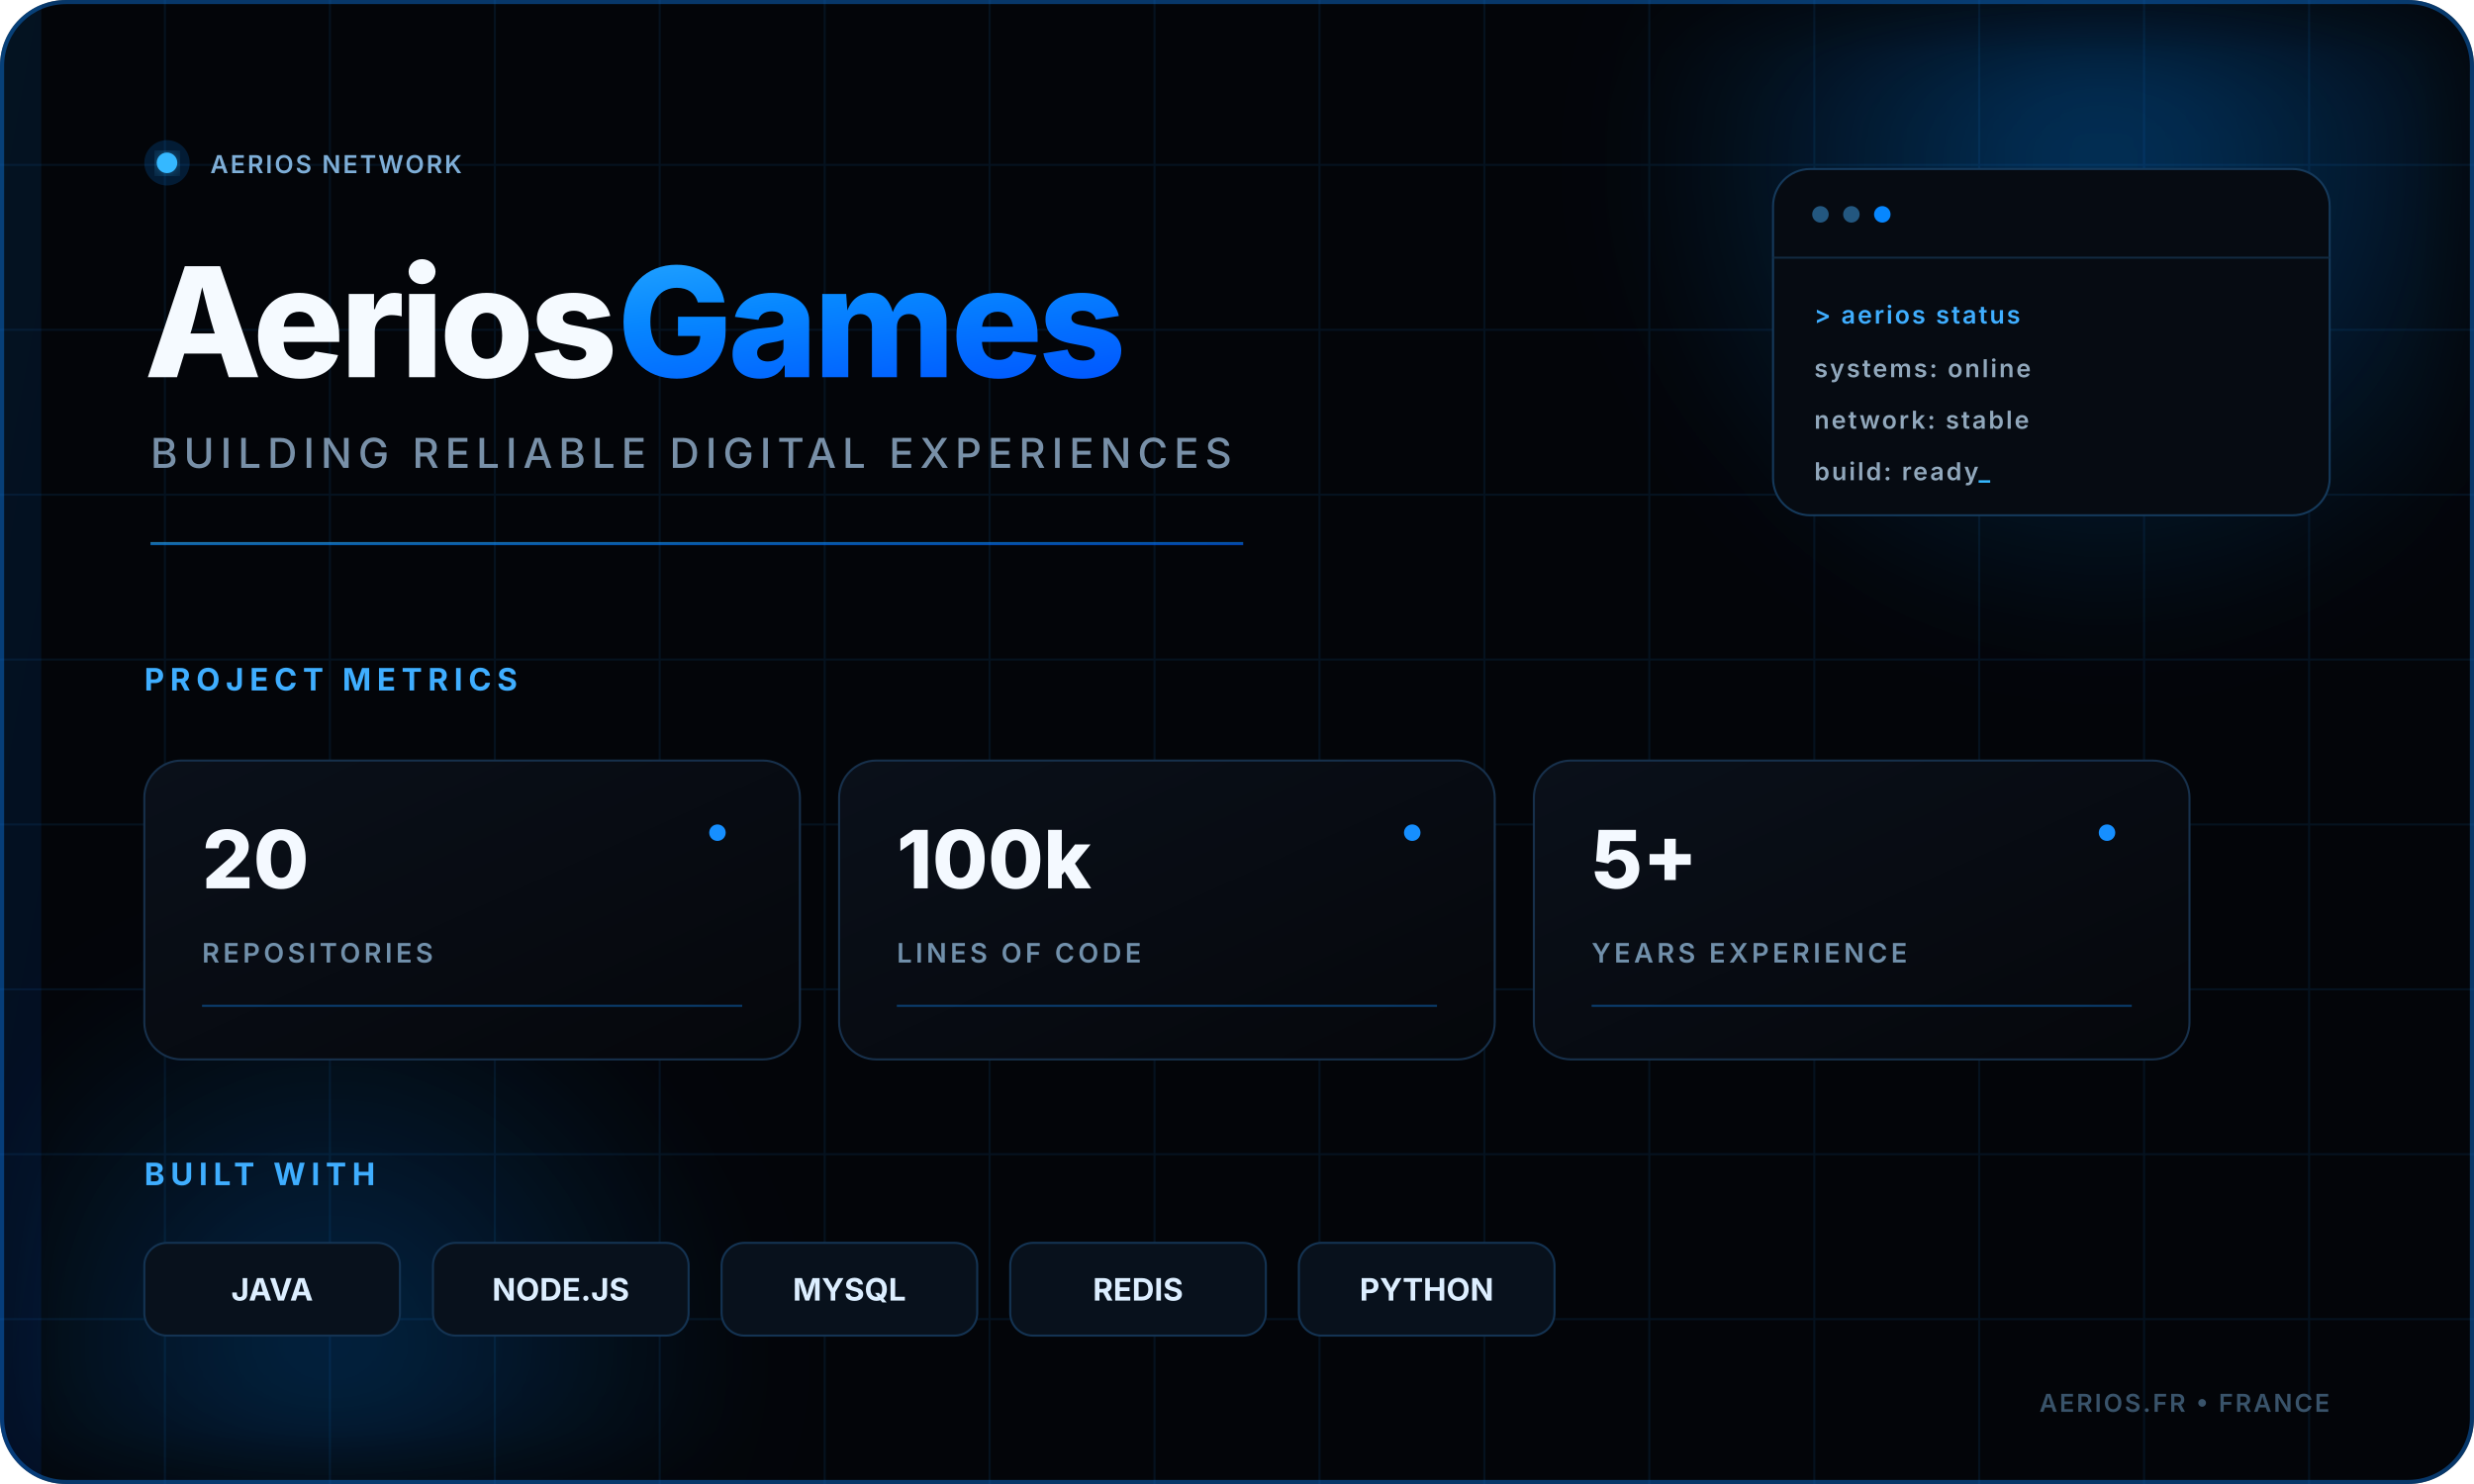
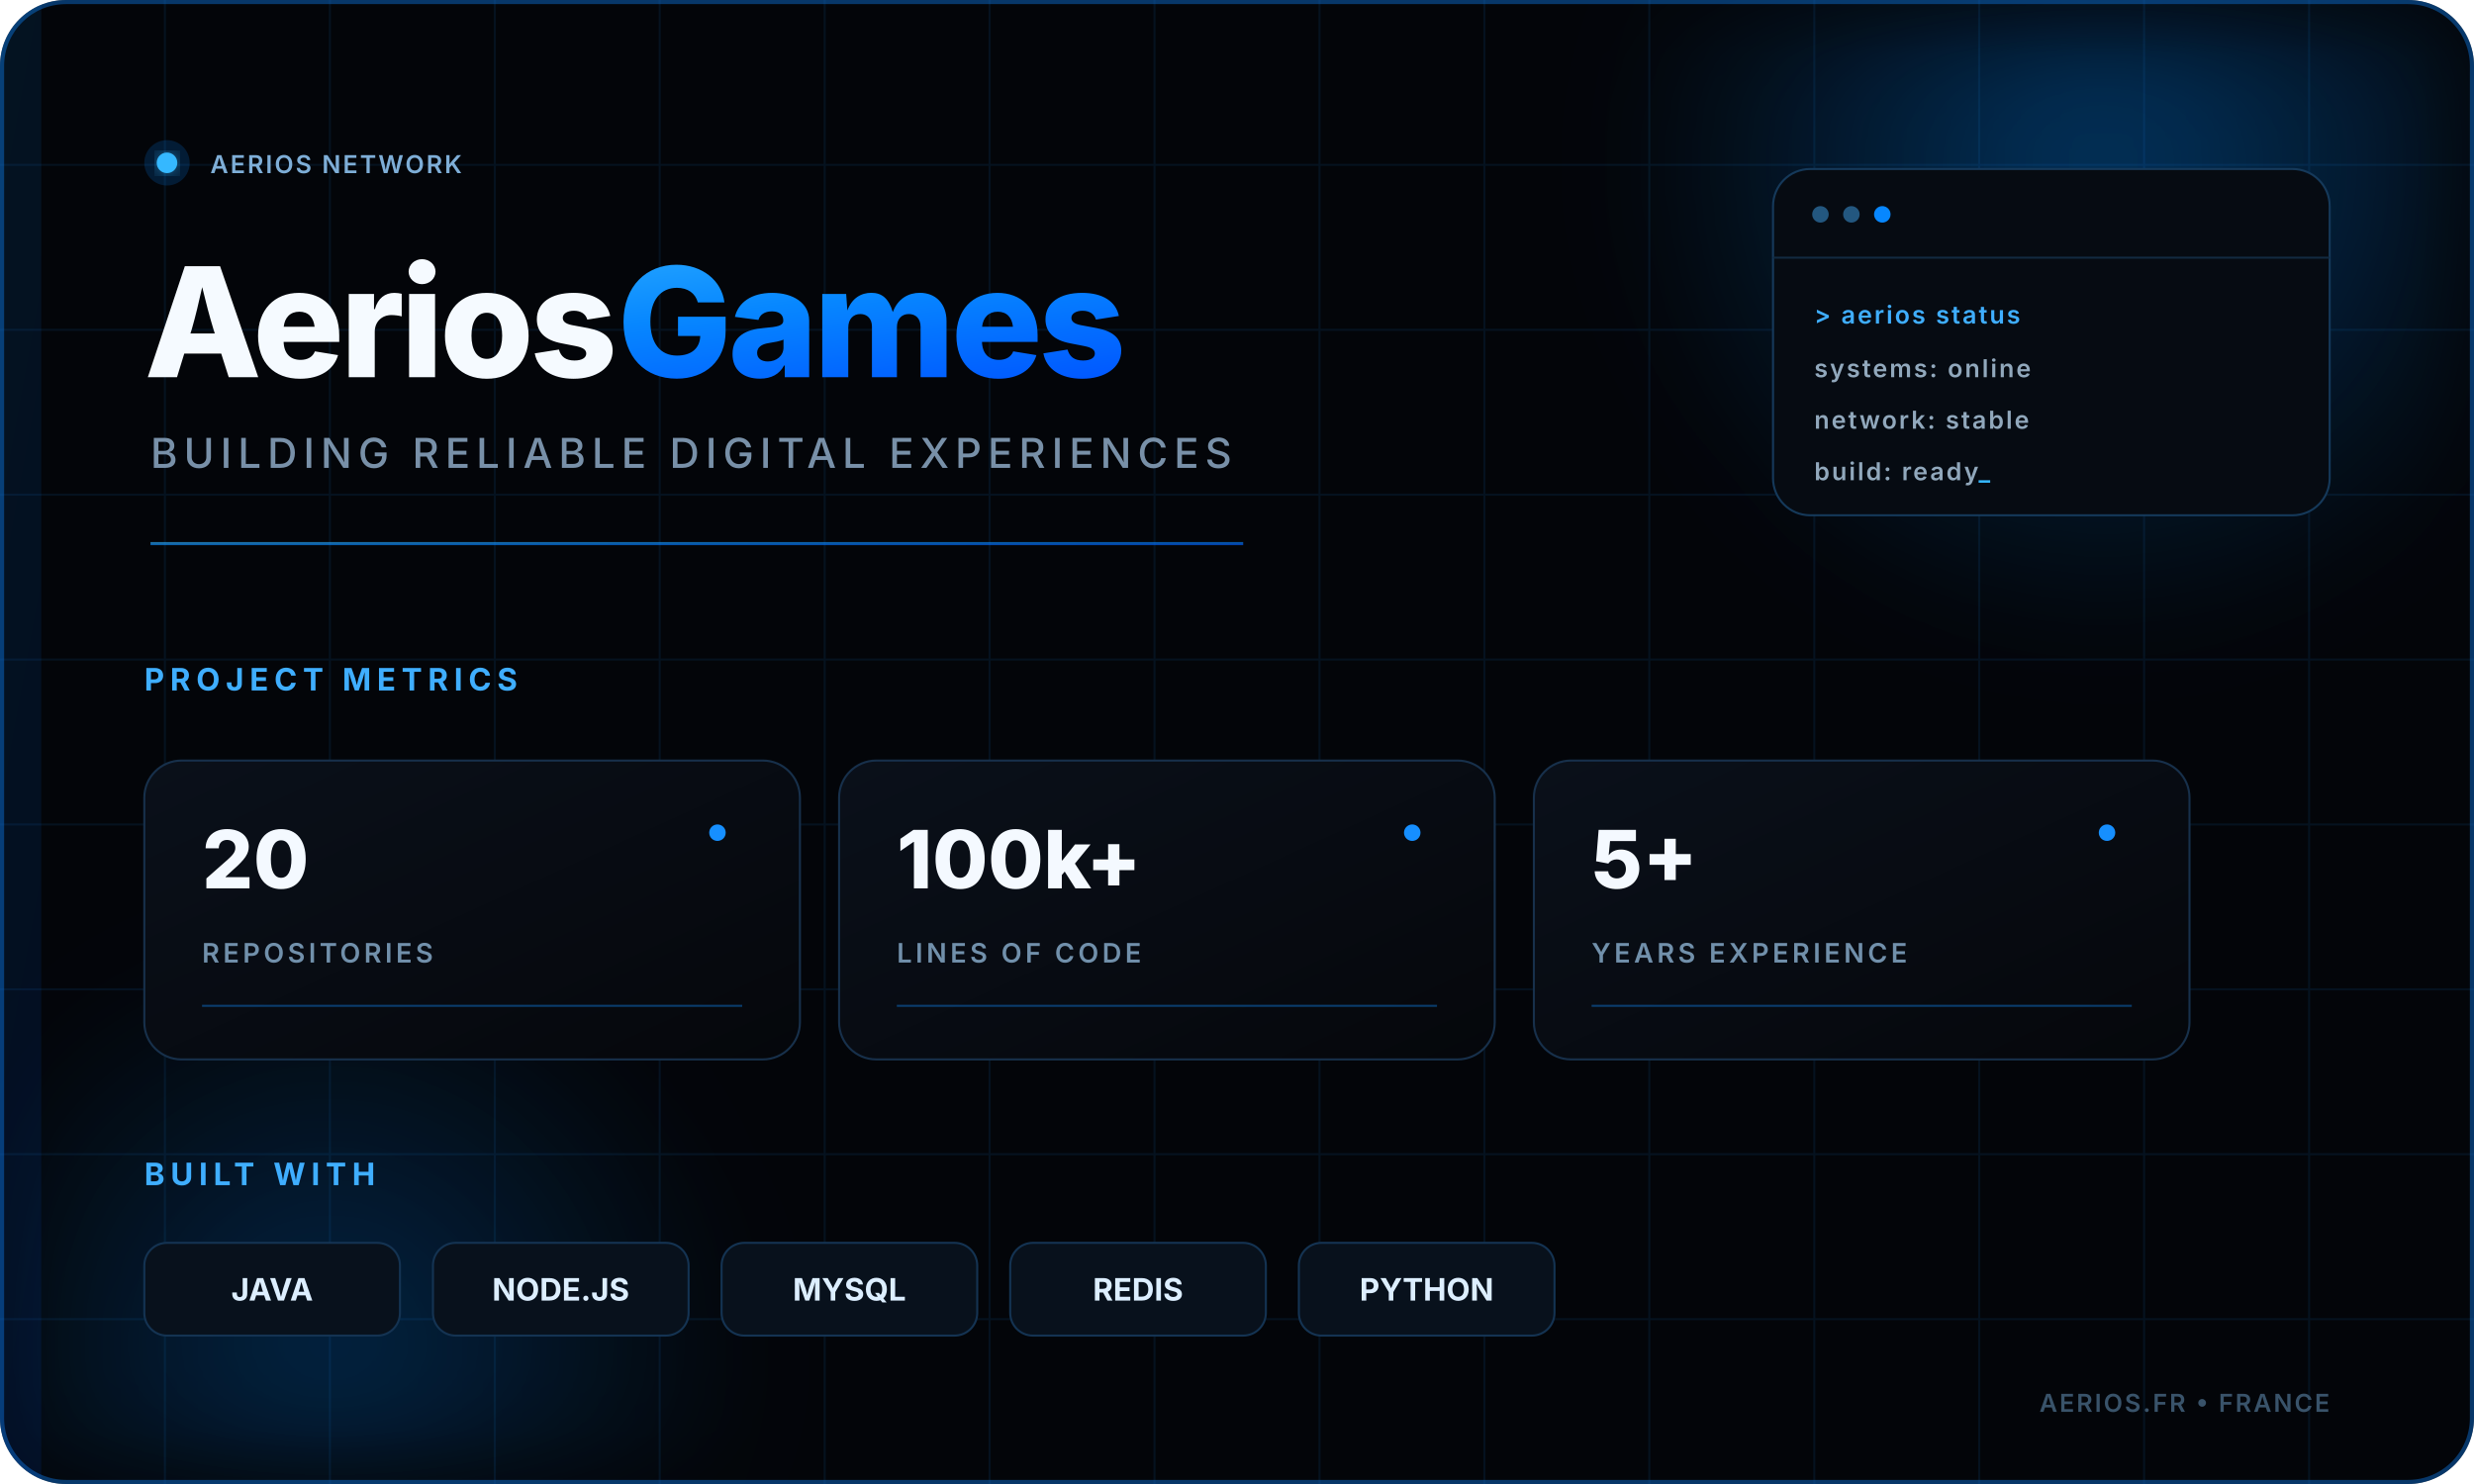
<svg xmlns="http://www.w3.org/2000/svg" width="1200" height="720" viewBox="0 0 1200 720" fill="none">
  <defs>
    <linearGradient id="blue" x1="0" y1="0" x2="1" y2="1">
      <stop offset="0%" stop-color="#36B8FF" />
      <stop offset="52%" stop-color="#0787FF" />
      <stop offset="100%" stop-color="#0057FF" />
    </linearGradient>
    <linearGradient id="panel" x1="0" y1="0" x2="1" y2="1">
      <stop offset="0%" stop-color="#0A101A" />
      <stop offset="100%" stop-color="#05070B" />
    </linearGradient>
    <radialGradient id="glow" cx="50%" cy="50%" r="50%">
      <stop offset="0%" stop-color="#0787FF" stop-opacity=".35" />
      <stop offset="100%" stop-color="#0787FF" stop-opacity="0" />
    </radialGradient>
    <filter id="blur">
      <feGaussianBlur stdDeviation="28" />
    </filter>
    <filter id="smallGlow">
      <feGaussianBlur stdDeviation="5" result="blur" />
      <feMerge>
        <feMergeNode in="blur" />
        <feMergeNode in="SourceGraphic" />
      </feMerge>
    </filter>
    <clipPath id="rounded">
      <rect width="1200" height="720" rx="32" />
    </clipPath>
    <style>
      .title {
        font-family: Inter, Segoe UI, Arial, sans-serif;
        font-size: 74px;
        font-weight: 800;
        letter-spacing: -2px;
      }
      .subtitle {
        font-family: Inter, Segoe UI, Arial, sans-serif;
        font-size: 20px;
        font-weight: 500;
        letter-spacing: 3px;
      }
      .section {
        font-family: Inter, Segoe UI, Arial, sans-serif;
        font-size: 15px;
        font-weight: 700;
        letter-spacing: 2.8px;
      }
      .stat {
        font-family: Inter, Segoe UI, Arial, sans-serif;
        font-size: 39px;
        font-weight: 800;
      }
      .statLabel {
        font-family: Inter, Segoe UI, Arial, sans-serif;
        font-size: 13px;
        font-weight: 600;
        letter-spacing: 1.7px;
      }
      .tech {
        font-family: Inter, Segoe UI, Arial, sans-serif;
        font-size: 15px;
        font-weight: 700;
      }
      .small {
        font-family: Inter, Segoe UI, Arial, sans-serif;
        font-size: 12px;
        font-weight: 600;
        letter-spacing: 1px;
      }

      .pulse {
        animation: pulse 2.1s ease-in-out infinite;
        transform-origin: center;
      }
      .float1 {
        animation: float1 7s ease-in-out infinite;
      }
      .float2 {
        animation: float2 9s ease-in-out infinite;
      }
      .scan {
        animation: scan 5s linear infinite;
      }
      .blink {
        animation: blink 1.4s steps(2, end) infinite;
      }
      .line {
        stroke-dasharray: 250 800;
        animation: dash 6s linear infinite;
      }

      @keyframes pulse {
        0%, 100% { opacity: .45; transform: scale(1); }
        50% { opacity: 1; transform: scale(1.14); }
      }
      @keyframes float1 {
        0%, 100% { transform: translate(0, 0); }
        50% { transform: translate(30px, -18px); }
      }
      @keyframes float2 {
        0%, 100% { transform: translate(0, 0); }
        50% { transform: translate(-24px, 20px); }
      }
      @keyframes scan {
        0% { transform: translateX(-1250px); opacity: 0; }
        15% { opacity: .5; }
        70% { opacity: .18; }
        100% { transform: translateX(1250px); opacity: 0; }
      }
      @keyframes blink {
        0%, 48% { opacity: 1; }
        49%, 100% { opacity: .15; }
      }
      @keyframes dash {
        to { stroke-dashoffset: -1050; }
      }
    </style>
  </defs>
  <g clip-path="url(#rounded)">
    <rect width="1200" height="720" fill="#030509" />
    <g opacity=".09" stroke="#178CFF" stroke-width="1">
      <path d="M0 80H1200M0 160H1200M0 240H1200M0 320H1200M0 400H1200M0 480H1200M0 560H1200M0 640H1200" />
      <path d="M80 0V720M160 0V720M240 0V720M320 0V720M400 0V720M480 0V720M560 0V720M640 0V720M720 0V720M800 0V720M880 0V720M960 0V720M1040 0V720M1120 0V720" />
    </g>
    <circle class="float1" cx="1020" cy="80" r="230" fill="url(#glow)" filter="url(#blur)" />
    <circle class="float2" cx="160" cy="655" r="200" fill="url(#glow)" filter="url(#blur)" opacity=".7" />
    <rect x="1" y="1" width="1198" height="718" rx="31" stroke="#0B61B8" stroke-opacity=".55" stroke-width="2" />
    <path class="line" d="M70 1H1130" stroke="url(#blue)" stroke-width="2.5" />
    <rect class="scan" x="-110" y="0" width="130" height="720" fill="url(#blue)" opacity=".10" />
    <g transform="translate(70 68)">
      <g>
        <circle cx="11" cy="11" r="11" fill="#0787FF" opacity=".18" />
        <circle class="pulse" cx="11" cy="11" r="5" fill="#36B8FF" filter="url(#smallGlow)" />
        <text x="32" y="16" class="small" fill="#7EAED7">AERIOS NETWORK</text>
      </g>
      <text x="0" y="115" class="title" fill="#F5FAFF">Aerios<tspan fill="url(#blue)">Games</tspan>
      </text>
      <text x="3" y="159" class="subtitle" fill="#7890A8">BUILDING RELIABLE DIGITAL EXPERIENCES</text>
      <rect x="3" y="195" width="530" height="1.5" fill="url(#blue)" opacity=".65" />
    </g>
    <g transform="translate(70 335)">
      <text x="0" y="0" class="section" fill="#3FAEFF">PROJECT METRICS</text>
      <g transform="translate(0 34)">
        <rect width="318" height="145" rx="18" fill="url(#panel)" stroke="#17304B" />
        <circle cx="278" cy="35" r="4" fill="#168FFF" class="pulse" />
        <text x="28" y="62" class="stat" fill="#F4F9FF">20</text>
        <text x="28" y="98" class="statLabel" fill="#7190AB">REPOSITORIES</text>
        <path d="M28 119H290" stroke="#0D5EA8" opacity=".6" />
      </g>
      <g transform="translate(337 34)">
        <rect width="318" height="145" rx="18" fill="url(#panel)" stroke="#17304B" />
        <circle cx="278" cy="35" r="4" fill="#168FFF" class="pulse" />
-         <text x="28" y="62" class="stat" fill="#F4F9FF">100k</text>
+         <text x="28" y="62" class="stat" fill="#F4F9FF">100k+</text>
        <text x="28" y="98" class="statLabel" fill="#7190AB">LINES OF CODE</text>
        <path d="M28 119H290" stroke="#0D5EA8" opacity=".6" />
      </g>
      <g transform="translate(674 34)">
        <rect width="318" height="145" rx="18" fill="url(#panel)" stroke="#17304B" />
        <circle cx="278" cy="35" r="4" fill="#168FFF" class="pulse" />
        <text x="28" y="62" class="stat" fill="#F4F9FF">5+</text>
        <text x="28" y="98" class="statLabel" fill="#7190AB">YEARS EXPERIENCE</text>
        <path d="M28 119H290" stroke="#0D5EA8" opacity=".6" />
      </g>
    </g>
    <g transform="translate(70 575)">
      <text x="0" y="0" class="section" fill="#3FAEFF">BUILT WITH</text>
      <g transform="translate(0 28)">
        <g>
          <rect width="124" height="45" rx="11" fill="#08111C" stroke="#143352" />
          <text x="62" y="28" text-anchor="middle" class="tech" fill="#DCEEFF">JAVA</text>
        </g>
        <g transform="translate(140 0)">
          <rect width="124" height="45" rx="11" fill="#08111C" stroke="#143352" />
          <text x="62" y="28" text-anchor="middle" class="tech" fill="#DCEEFF">NODE.JS</text>
        </g>
        <g transform="translate(280 0)">
          <rect width="124" height="45" rx="11" fill="#08111C" stroke="#143352" />
          <text x="62" y="28" text-anchor="middle" class="tech" fill="#DCEEFF">MYSQL</text>
        </g>
        <g transform="translate(420 0)">
          <rect width="124" height="45" rx="11" fill="#08111C" stroke="#143352" />
          <text x="62" y="28" text-anchor="middle" class="tech" fill="#DCEEFF">REDIS</text>
        </g>
        <g transform="translate(560 0)">
          <rect width="124" height="45" rx="11" fill="#08111C" stroke="#143352" />
          <text x="62" y="28" text-anchor="middle" class="tech" fill="#DCEEFF">PYTHON</text>
        </g>
      </g>
    </g>
    <g transform="translate(860 82)">
      <rect width="270" height="168" rx="18" fill="#060B12" stroke="#15395A" />
      <circle cx="23" cy="22" r="4" fill="#23577F" />
      <circle cx="38" cy="22" r="4" fill="#23577F" />
      <circle cx="53" cy="22" r="4" fill="#0787FF" />
      <path d="M0 43H270" stroke="#122A40" />
      <text x="20" y="75" class="small" fill="#3FAEFF">&gt; aerios status</text>
      <text x="20" y="101" class="small" fill="#91A8BC">systems: online</text>
      <text x="20" y="126" class="small" fill="#91A8BC">network: stable</text>
      <text x="20" y="151" class="small" fill="#91A8BC">build: ready<tspan class="blink" fill="#36B8FF">_</tspan>
      </text>
    </g>
    <text x="1130" y="685" text-anchor="end" class="small" fill="#39536A">AERIOS.FR • FRANCE</text>
  </g>
</svg>
